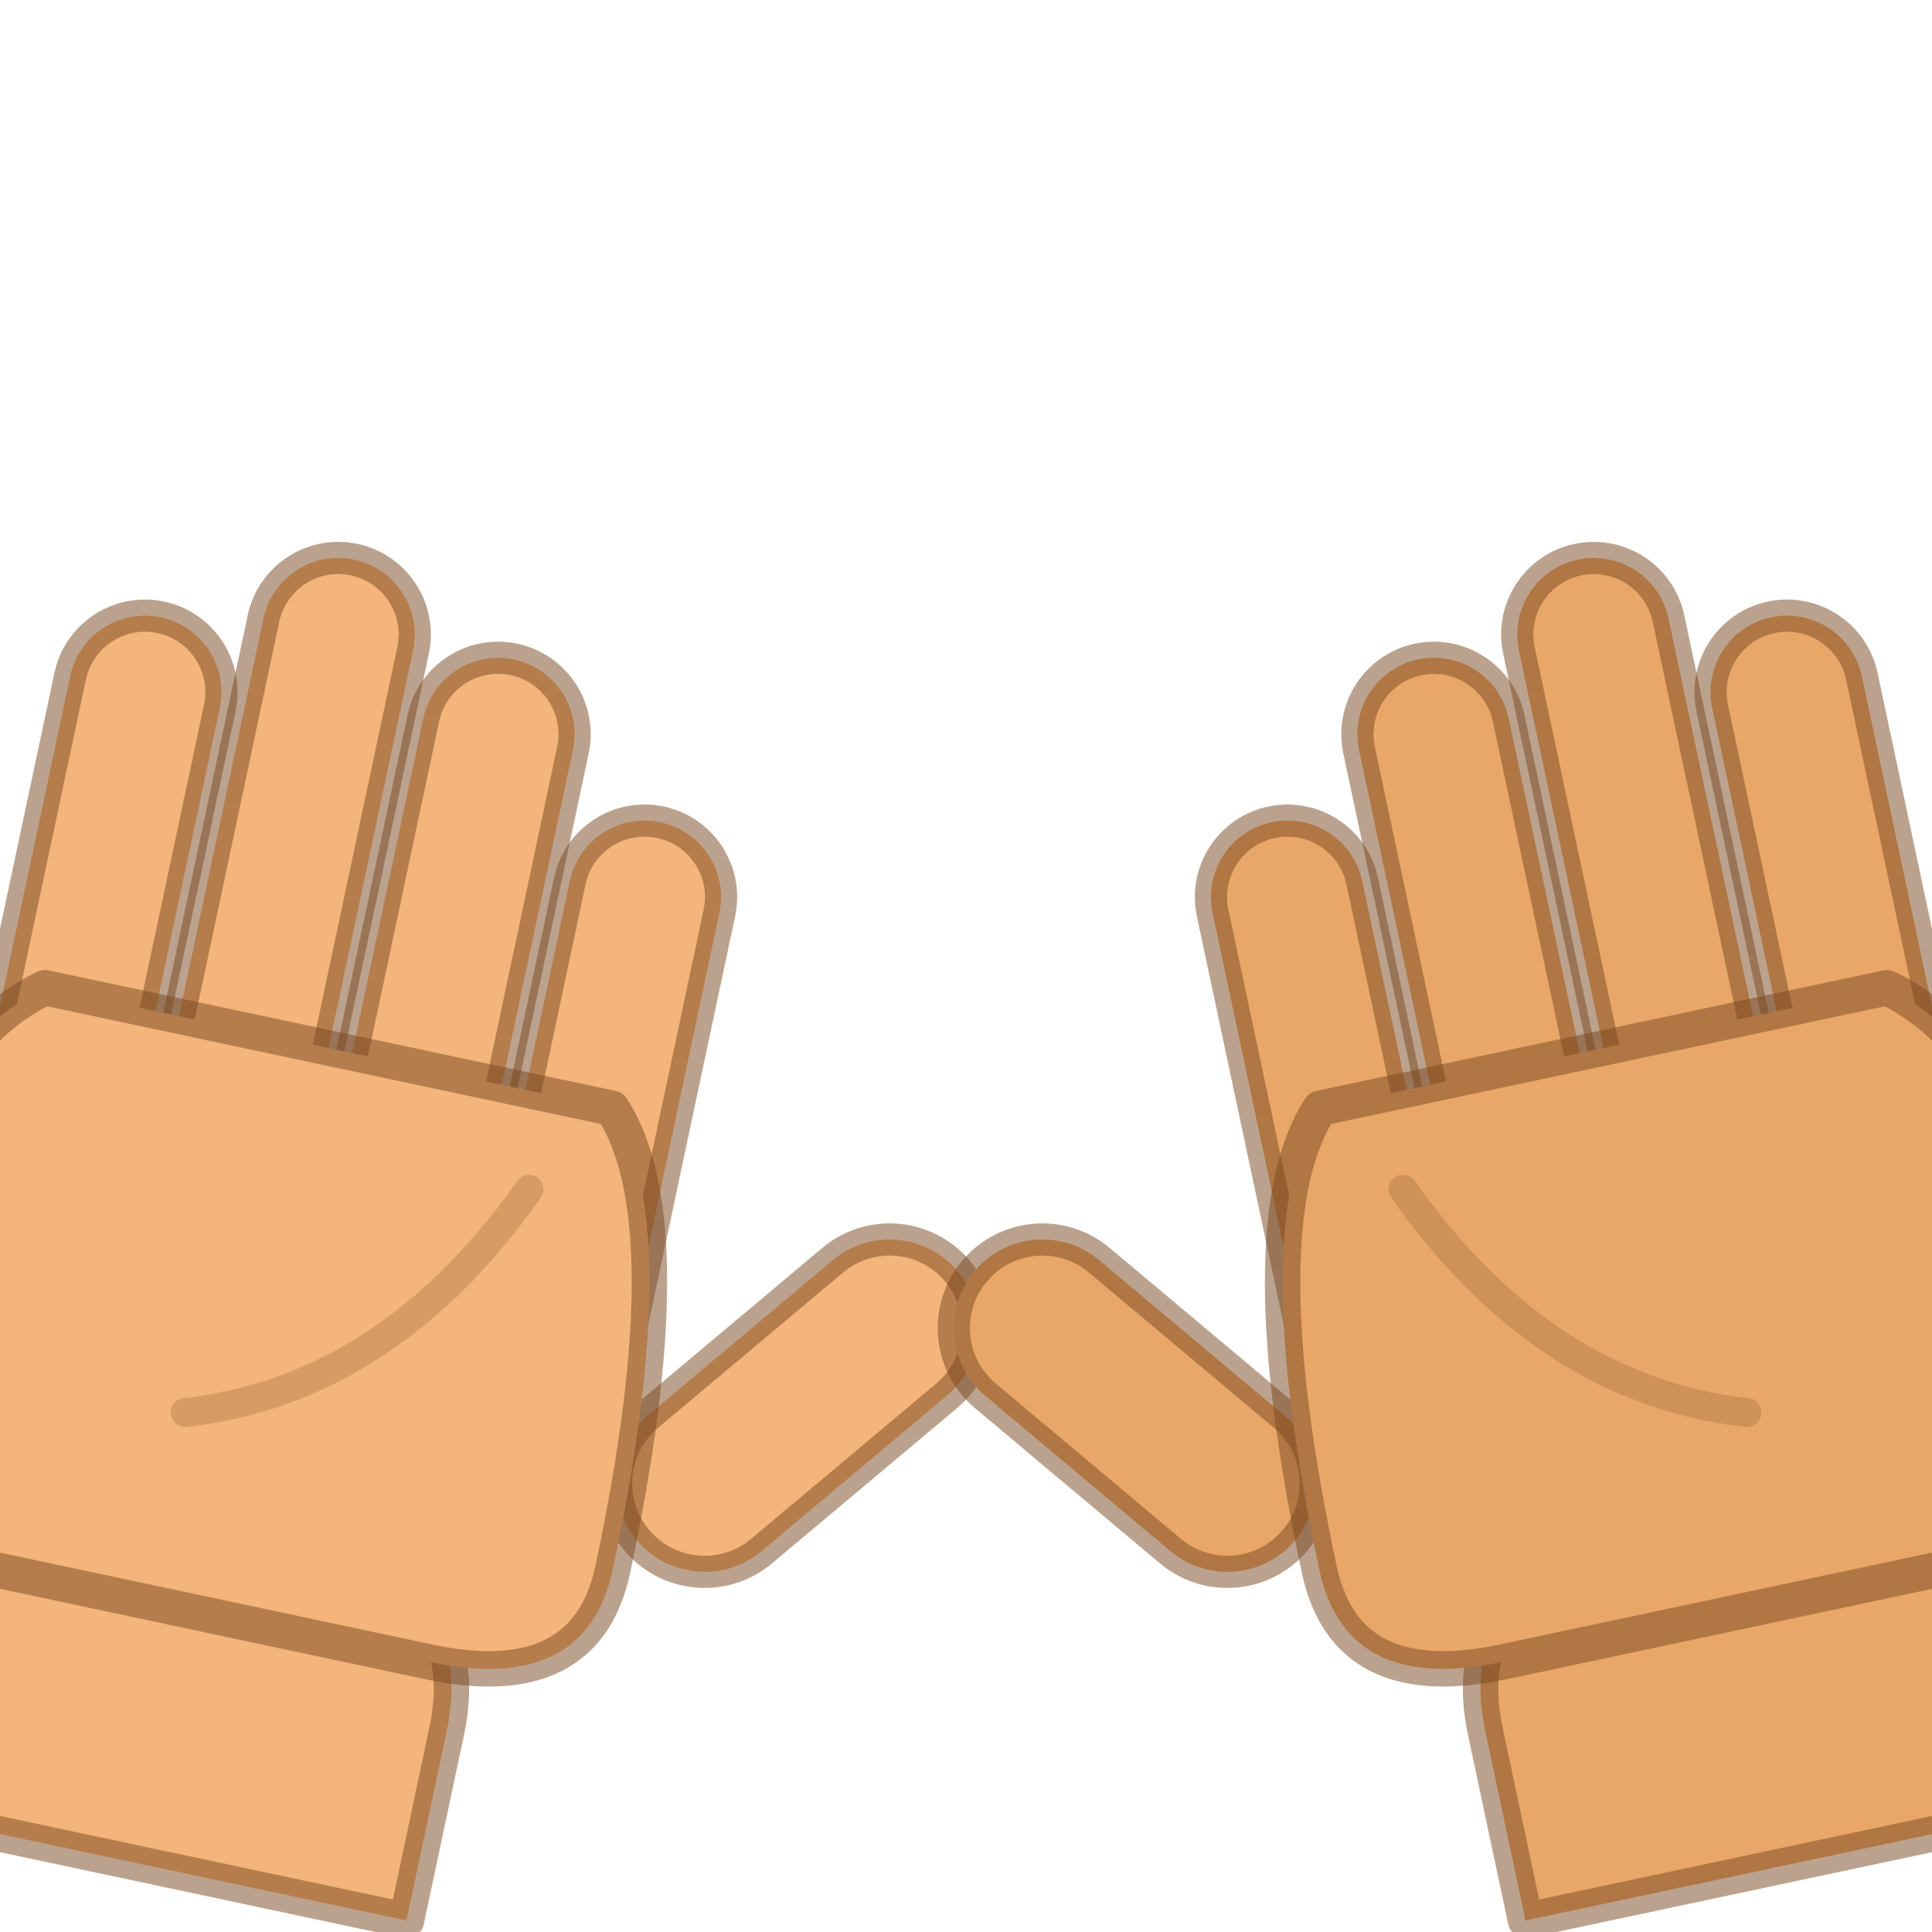
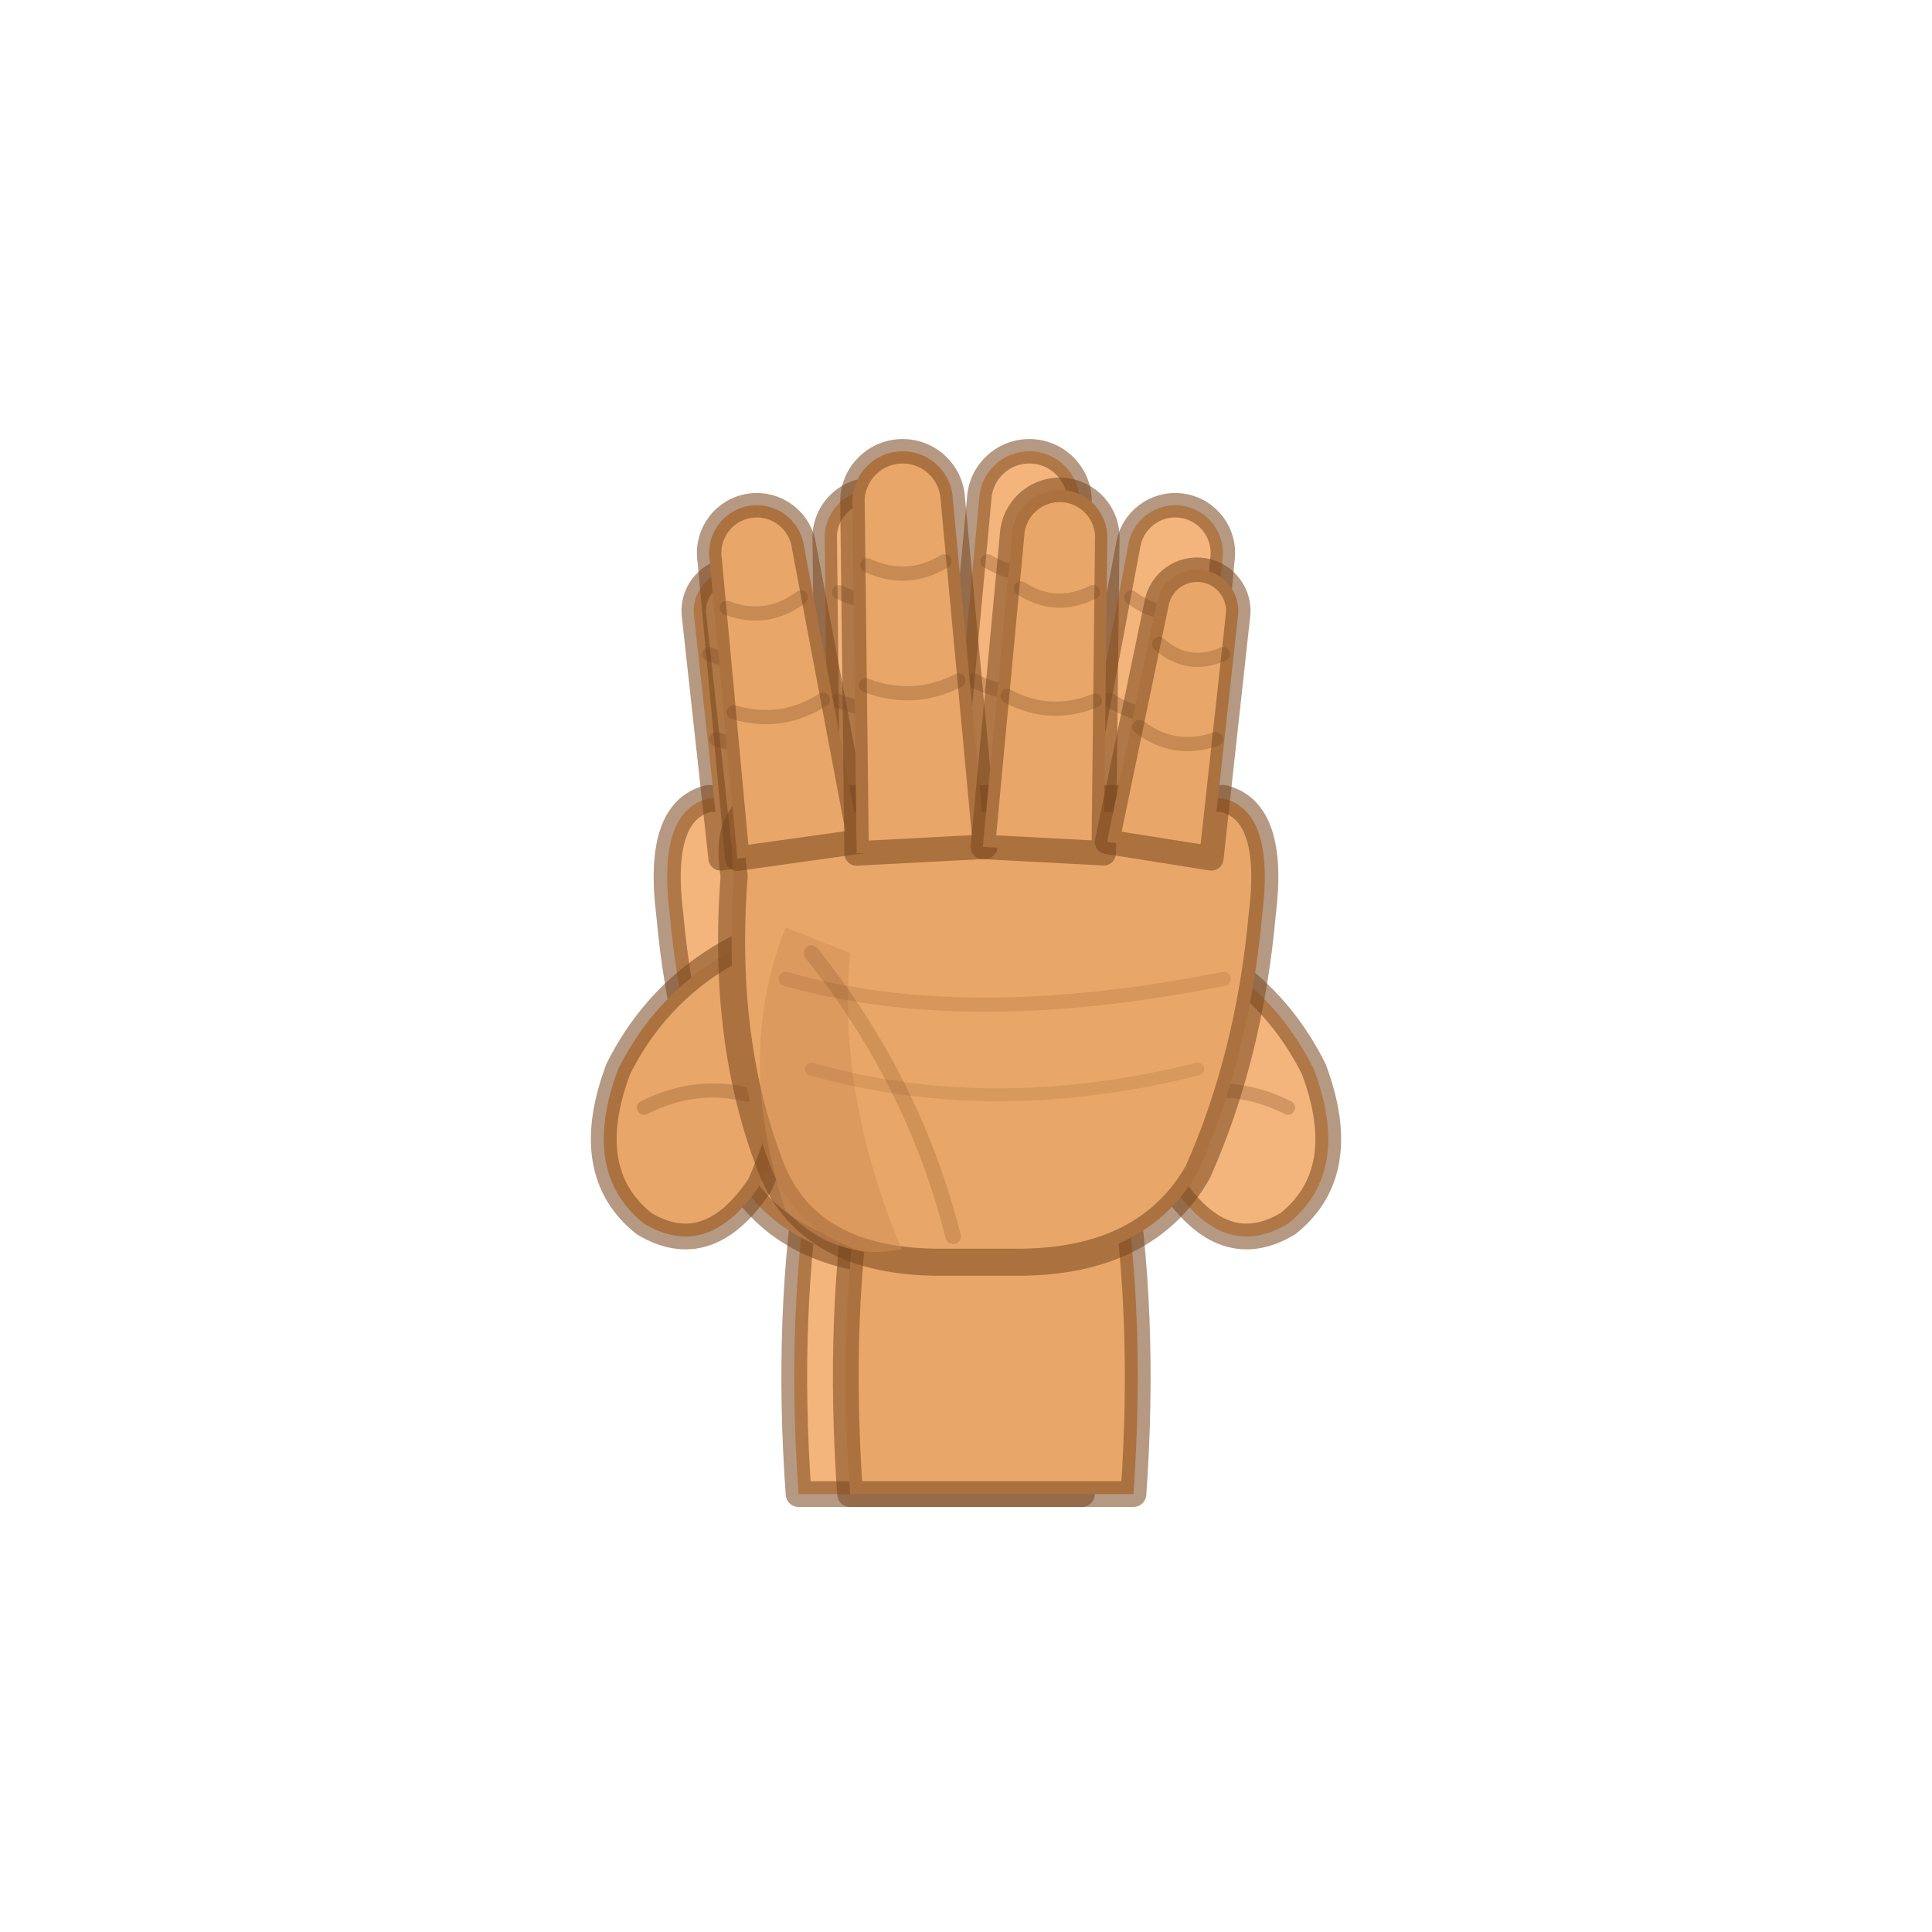
<svg xmlns="http://www.w3.org/2000/svg" viewBox="0 0 120 120" width="120" height="120">
  <style>
-   * { transform-box: fill-box; transform-origin: 50% 50%; }
-   @media (prefers-reduced-motion: reduce) {
-     * { animation: none !important; }
-   }
+   .li, .re { transform-box: view-box; transform-origin: 50% 50%; }
+   @media (prefers-reduced-motion: reduce) { * { animation: none !important; } }
  .li { animation: kli 0.42s ease-in-out infinite; }
  .re { animation: kre 0.42s ease-in-out infinite; }
  .fz { animation: fz 0.42s ease-out infinite; }
-   @keyframes kli { 0%,100%{transform:translateX(-19px) rotate(-10deg) scaleX(1)} 48%{transform:translateX(2px) rotate(2deg) scaleX(.94)} }
-   @keyframes kre { 0%,100%{transform:translateX(19px) rotate(10deg) scaleX(1)} 48%{transform:translateX(-2px) rotate(-2deg) scaleX(.94)} }
+   @keyframes kli { 0%,100%{transform:translateX(-20px) rotate(-11deg)} 48%{transform:translateX(-2px) rotate(2deg)} }
+   @keyframes kre { 0%,100%{transform:translateX(20px) rotate(11deg)} 48%{transform:translateX(2px) rotate(-2deg)} }
  @keyframes fz { 0%,44%{opacity:0} 56%{opacity:.95} 100%{opacity:0} }
</style>
  <g class="li">
-     <g class="raum" transform="translate(60 0) scale(-1 1) rotate(-12 46 76)">
-       <path d="M26 104 Q26 96 34 95 L58 95 Q66 96 66 104 L66 116 L26 116 Z" fill="#f3b57b" stroke="rgba(120,70,30,.5)" stroke-width="2.2" stroke-linejoin="round" />
-       <rect x="20" y="46" width="9.5" height="46" rx="4.75" fill="#f3b57b" stroke="rgba(120,70,30,.5)" stroke-width="2" />
-       <rect x="31" y="38" width="9.5" height="54" rx="4.75" fill="#f3b57b" stroke="rgba(120,70,30,.5)" stroke-width="2" />
-       <rect x="42" y="34" width="9.5" height="58" rx="4.75" fill="#f3b57b" stroke="rgba(120,70,30,.5)" stroke-width="2" />
-       <rect x="53" y="40" width="9.5" height="52" rx="4.75" fill="#f3b57b" stroke="rgba(120,70,30,.5)" stroke-width="2" />
-       <g class="raum" transform="rotate(-38 18 84)">
-         <rect x="8" y="62" width="11" height="26" rx="5.5" fill="#f3b57b" stroke="rgba(120,70,30,.5)" stroke-width="2" />
+     <g transform="translate(120 0) scale(-1 1)">
+       <g transform="translate(60 62) scale(.8) translate(-46 -79.5)">
+         <path d="M38 92 L58 92 Q60 104 59 118 L37 118 Q36 104 38 92 Z" fill="#f3b57b" stroke="rgba(120,70,30,.55)" stroke-width="2" stroke-linejoin="round" />
+         <path d="M32 74 Q23 77 19 85 Q16 93 21 97 Q26 100 30 94 Q33 87 34 79 Z" fill="#f3b57b" stroke="rgba(120,70,30,.55)" stroke-width="2" stroke-linejoin="round" />
+         <path d="M21 88 Q25 86 29 87" stroke="rgba(120,70,30,.55)" stroke-width="1.1" fill="none" opacity=".5" stroke-linecap="round" />
+         <path d="       M28 70       Q27 64 32 64       L66 64       Q70 65 69 73       Q68 84 64 93       Q60 100 50 100       L44 100       Q34 100 31 93       Q27 83 28 70 Z" fill="#f3b57b" stroke="rgba(120,70,30,.55)" stroke-width="2.1" stroke-linejoin="round" />
+         <path d="M32 74 Q28 84 32 96 Q36 100 41 99 Q36 87 37 76 Z" fill="#d89a63" opacity=".5" />
+         <g transform="rotate(-8 33 68)">
+           <path d="M28.2 68 L29.3 44.7 A3.7 3.7 0 0 1 36.7 44.7 L37.8 68 Z" fill="#f3b57b" stroke="rgba(120,70,30,.55)" stroke-width="1.9" stroke-linejoin="round" />
+           <path d="M29.5 56.7 Q33 58.3 36.5 56.7" stroke="rgba(120,70,30,.55)" stroke-width="1.1" fill="none" opacity=".55" stroke-linecap="round" />
+           <path d="M30.1 48.6 Q33 50.2 35.9 48.6" stroke="rgba(120,70,30,.55)" stroke-width="1.1" fill="none" opacity=".55" stroke-linecap="round" />
+         </g>
+         <g transform="rotate(-3 42.5 68)">
+           <path d="M37.5 68 L38.6 40.9 A3.9 3.9 0 0 1 46.4 40.9 L47.5 68 Z" fill="#f3b57b" stroke="rgba(120,70,30,.55)" stroke-width="1.9" stroke-linejoin="round" />
+           <path d="M38.9 55 Q42.5 56.6 46.1 55" stroke="rgba(120,70,30,.55)" stroke-width="1.1" fill="none" opacity=".55" stroke-linecap="round" />
+           <path d="M39.5 45.7 Q42.5 47.3 45.5 45.7" stroke="rgba(120,70,30,.55)" stroke-width="1.1" fill="none" opacity=".55" stroke-linecap="round" />
+         </g>
+         <g transform="rotate(3 52 68)">
+           <path d="M47.3 68 L48.3 43.7 A3.7 3.7 0 0 1 55.7 43.7 L56.7 68 Z" fill="#f3b57b" stroke="rgba(120,70,30,.55)" stroke-width="1.9" stroke-linejoin="round" />
+           <path d="M48.6 56.2 Q52 57.8 55.4 56.2" stroke="rgba(120,70,30,.55)" stroke-width="1.1" fill="none" opacity=".55" stroke-linecap="round" />
+           <path d="M49.2 47.8 Q52 49.4 54.8 47.8" stroke="rgba(120,70,30,.55)" stroke-width="1.1" fill="none" opacity=".55" stroke-linecap="round" />
+         </g>
+         <g transform="rotate(9 61 68)">
+           <path d="M56.9 68 L57.8 49.2 A3.2 3.2 0 0 1 64.2 49.2 L65.1 68 Z" fill="#f3b57b" stroke="rgba(120,70,30,.55)" stroke-width="1.9" stroke-linejoin="round" />
+           <path d="M58 58.8 Q61 60.4 64 58.8" stroke="rgba(120,70,30,.55)" stroke-width="1.1" fill="none" opacity=".55" stroke-linecap="round" />
+           <path d="M58.5 52.2 Q61 53.8 63.5 52.2" stroke="rgba(120,70,30,.55)" stroke-width="1.1" fill="none" opacity=".55" stroke-linecap="round" />
+         </g>
+         <path d="M34 76 Q42 86 45 98" stroke="rgba(120,70,30,.55)" stroke-width="1.2" fill="none" opacity=".38" stroke-linecap="round" />
+         <path d="M32 78 Q46 82 66 78" stroke="rgba(120,70,30,.55)" stroke-width="1.1" fill="none" opacity=".3" stroke-linecap="round" />
+         <path d="M34 85 Q48 89 64 85" stroke="rgba(120,70,30,.55)" stroke-width="1" fill="none" opacity=".26" stroke-linecap="round" />
      </g>
-       <path d="M18 92 Q18 70 24 64 L60 64 Q68 70 68 92 Q68 100 58 100 L28 100 Q18 100 18 92 Z" fill="#f3b57b" stroke="rgba(120,70,30,.5)" stroke-width="2.2" stroke-linejoin="round" />
-       <line x1="30.4" y1="54" x2="30.4" y2="86" stroke="46" stroke-width="1.5" opacity=".5" />
-       <line x1="41.4" y1="46" x2="41.4" y2="86" stroke="38" stroke-width="1.5" opacity=".5" />
-       <line x1="52.4" y1="42" x2="52.4" y2="86" stroke="34" stroke-width="1.5" opacity=".5" />
-       <path d="M28 70 Q34 84 46 88" stroke="rgba(120,70,30,.5)" stroke-width="1.8" fill="none" opacity=".45" stroke-linecap="round" />
    </g>
  </g>
  <g class="re">
-     <g class="raum" transform="translate(60 0) scale(1 1) rotate(-12 46 76)">
-       <path d="M26 104 Q26 96 34 95 L58 95 Q66 96 66 104 L66 116 L26 116 Z" fill="#e8a768" stroke="rgba(120,70,30,.5)" stroke-width="2.2" stroke-linejoin="round" />
-       <rect x="20" y="46" width="9.5" height="46" rx="4.75" fill="#e8a768" stroke="rgba(120,70,30,.5)" stroke-width="2" />
-       <rect x="31" y="38" width="9.5" height="54" rx="4.75" fill="#e8a768" stroke="rgba(120,70,30,.5)" stroke-width="2" />
-       <rect x="42" y="34" width="9.5" height="58" rx="4.75" fill="#e8a768" stroke="rgba(120,70,30,.5)" stroke-width="2" />
-       <rect x="53" y="40" width="9.5" height="52" rx="4.75" fill="#e8a768" stroke="rgba(120,70,30,.5)" stroke-width="2" />
-       <g class="raum" transform="rotate(-38 18 84)">
-         <rect x="8" y="62" width="11" height="26" rx="5.5" fill="#e8a768" stroke="rgba(120,70,30,.5)" stroke-width="2" />
+     <g transform="translate(60 62) scale(.8) translate(-46 -79.5)">
+       <path d="M38 92 L58 92 Q60 104 59 118 L37 118 Q36 104 38 92 Z" fill="#e8a768" stroke="rgba(120,70,30,.55)" stroke-width="2" stroke-linejoin="round" />
+       <path d="M32 74 Q23 77 19 85 Q16 93 21 97 Q26 100 30 94 Q33 87 34 79 Z" fill="#e8a768" stroke="rgba(120,70,30,.55)" stroke-width="2" stroke-linejoin="round" />
+       <path d="M21 88 Q25 86 29 87" stroke="rgba(120,70,30,.55)" stroke-width="1.1" fill="none" opacity=".5" stroke-linecap="round" />
+       <path d="       M28 70       Q27 64 32 64       L66 64       Q70 65 69 73       Q68 84 64 93       Q60 100 50 100       L44 100       Q34 100 31 93       Q27 83 28 70 Z" fill="#e8a768" stroke="rgba(120,70,30,.55)" stroke-width="2.1" stroke-linejoin="round" />
+       <path d="M32 74 Q28 84 32 96 Q36 100 41 99 Q36 87 37 76 Z" fill="#cf8d55" opacity=".5" />
+       <g transform="rotate(-8 33 68)">
+         <path d="M28.2 68 L29.3 44.7 A3.7 3.7 0 0 1 36.7 44.7 L37.8 68 Z" fill="#e8a768" stroke="rgba(120,70,30,.55)" stroke-width="1.9" stroke-linejoin="round" />
+         <path d="M29.5 56.7 Q33 58.3 36.5 56.7" stroke="rgba(120,70,30,.55)" stroke-width="1.1" fill="none" opacity=".55" stroke-linecap="round" />
+         <path d="M30.1 48.6 Q33 50.2 35.9 48.6" stroke="rgba(120,70,30,.55)" stroke-width="1.1" fill="none" opacity=".55" stroke-linecap="round" />
      </g>
-       <path d="M18 92 Q18 70 24 64 L60 64 Q68 70 68 92 Q68 100 58 100 L28 100 Q18 100 18 92 Z" fill="#e8a768" stroke="rgba(120,70,30,.5)" stroke-width="2.2" stroke-linejoin="round" />
-       <line x1="30.4" y1="54" x2="30.4" y2="86" stroke="46" stroke-width="1.5" opacity=".5" />
-       <line x1="41.4" y1="46" x2="41.4" y2="86" stroke="38" stroke-width="1.5" opacity=".5" />
-       <line x1="52.4" y1="42" x2="52.4" y2="86" stroke="34" stroke-width="1.5" opacity=".5" />
-       <path d="M28 70 Q34 84 46 88" stroke="rgba(120,70,30,.5)" stroke-width="1.8" fill="none" opacity=".45" stroke-linecap="round" />
+       <g transform="rotate(-3 42.5 68)">
+         <path d="M37.5 68 L38.6 40.9 A3.9 3.9 0 0 1 46.4 40.9 L47.5 68 Z" fill="#e8a768" stroke="rgba(120,70,30,.55)" stroke-width="1.9" stroke-linejoin="round" />
+         <path d="M38.9 55 Q42.5 56.6 46.1 55" stroke="rgba(120,70,30,.55)" stroke-width="1.1" fill="none" opacity=".55" stroke-linecap="round" />
+         <path d="M39.5 45.7 Q42.5 47.3 45.5 45.7" stroke="rgba(120,70,30,.55)" stroke-width="1.1" fill="none" opacity=".55" stroke-linecap="round" />
+       </g>
+       <g transform="rotate(3 52 68)">
+         <path d="M47.3 68 L48.3 43.7 A3.7 3.7 0 0 1 55.7 43.7 L56.7 68 Z" fill="#e8a768" stroke="rgba(120,70,30,.55)" stroke-width="1.9" stroke-linejoin="round" />
+         <path d="M48.6 56.2 Q52 57.8 55.4 56.2" stroke="rgba(120,70,30,.55)" stroke-width="1.1" fill="none" opacity=".55" stroke-linecap="round" />
+         <path d="M49.2 47.8 Q52 49.4 54.8 47.8" stroke="rgba(120,70,30,.55)" stroke-width="1.1" fill="none" opacity=".55" stroke-linecap="round" />
+       </g>
+       <g transform="rotate(9 61 68)">
+         <path d="M56.9 68 L57.8 49.2 A3.2 3.2 0 0 1 64.2 49.2 L65.1 68 Z" fill="#e8a768" stroke="rgba(120,70,30,.55)" stroke-width="1.9" stroke-linejoin="round" />
+         <path d="M58 58.8 Q61 60.4 64 58.8" stroke="rgba(120,70,30,.55)" stroke-width="1.1" fill="none" opacity=".55" stroke-linecap="round" />
+         <path d="M58.5 52.2 Q61 53.8 63.5 52.2" stroke="rgba(120,70,30,.55)" stroke-width="1.1" fill="none" opacity=".55" stroke-linecap="round" />
+       </g>
+       <path d="M34 76 Q42 86 45 98" stroke="rgba(120,70,30,.55)" stroke-width="1.2" fill="none" opacity=".38" stroke-linecap="round" />
+       <path d="M32 78 Q46 82 66 78" stroke="rgba(120,70,30,.55)" stroke-width="1.1" fill="none" opacity=".3" stroke-linecap="round" />
+       <path d="M34 85 Q48 89 64 85" stroke="rgba(120,70,30,.55)" stroke-width="1" fill="none" opacity=".26" stroke-linecap="round" />
    </g>
  </g>
  <g class="fz" opacity="0">
-     <path d="M60 26 L60 10 M40 32 L30 18 M80 32 L90 18 M26 52 L10 46 M94 52 L110 46" stroke="#f7c948" stroke-width="4" stroke-linecap="round" />
+     <path d="M60 22 L60 8 M40 28 L31 15 M80 28 L89 15 M24 48 L9 42 M96 48 L111 42" stroke="#f7c948" stroke-width="4" stroke-linecap="round" />
  </g>
</svg>
